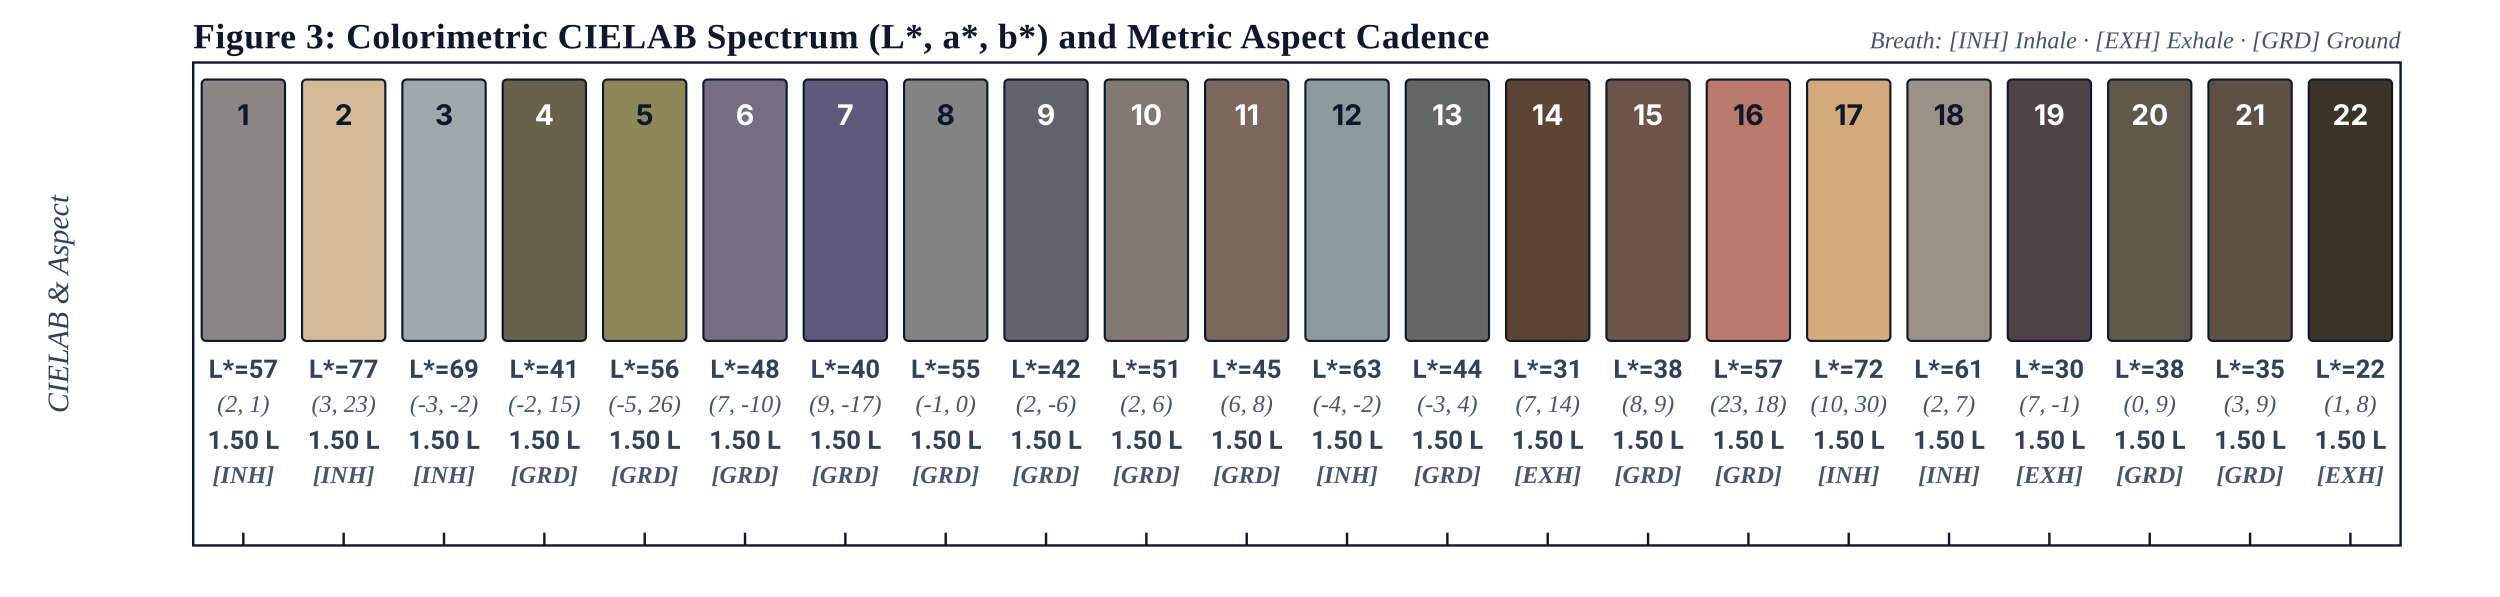
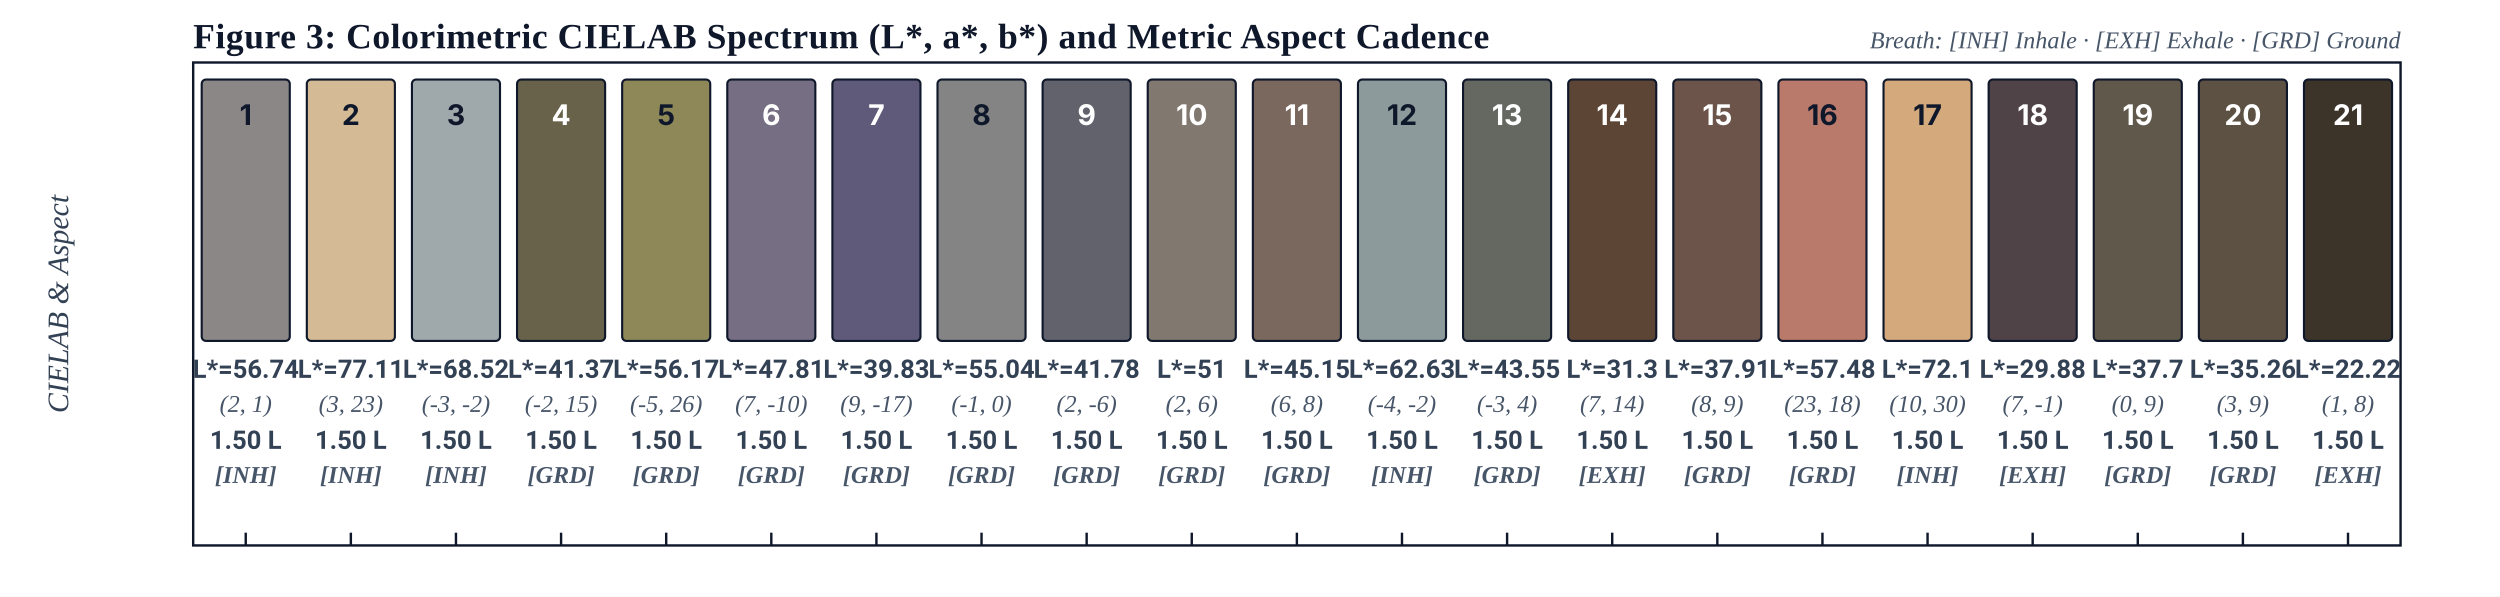
<svg xmlns="http://www.w3.org/2000/svg" viewBox="0 0 880 210" width="100%" height="100%">
  <style>
    .paper-bg { fill: #ffffff; }
    .spine-box { fill: #ffffff; stroke: #0f172a; stroke-width: 0.85; }
    .tick-line { stroke: #0f172a; stroke-width: 0.85; }
    .fig-heading { fill: #0f172a; font-family: "Times New Roman", Times, "Nimbus Roman No9 L", "Liberation Serif", serif; font-size: 12.5px; font-weight: bold; letter-spacing: 0.2px; }
    .axis-title { fill: #334155; font-family: "Times New Roman", Times, "Nimbus Roman No9 L", "Liberation Serif", serif; font-size: 10.5px; font-style: italic; }
    .tick-label { fill: #334155; font-family: -apple-system, BlinkMacSystemFont, "Segoe UI", Roboto, Helvetica, Arial, sans-serif; font-size: 9px; font-variant-numeric: tabular-nums; }
    .threshold-label { fill: #475569; font-family: "Times New Roman", Times, "Nimbus Roman No9 L", "Liberation Serif", serif; font-size: 8.5px; font-style: italic; }
  </style>
  <rect width="880" height="210" class="paper-bg" />
  <text x="68" y="17" class="fig-heading">Figure 3: Colorimetric CIELAB Spectrum (L*, a*, b*) and Metric Aspect Cadence</text>
  <rect x="68" y="22" width="777" height="170" class="spine-box" />
  <text transform="translate(24, 107) rotate(-90)" class="axis-title" text-anchor="middle">CIELAB &amp; Aspect</text>
  <text x="845" y="17" class="threshold-label" text-anchor="end">Breath: [INH] Inhale · [EXH] Exhale · [GRD] Ground</text>
-   <rect x="71" y="28" width="29.318" height="92" fill="rgb(140, 135, 135)" stroke="#0f172a" stroke-width="0.75" rx="1.5" />
-   <text x="85.659" y="44" fill="#0f172a" font-family="-apple-system, sans-serif" font-size="10px" font-weight="bold" text-anchor="middle">1</text>
-   <text x="85.659" y="133" class="tick-label" font-weight="600" text-anchor="middle">L*=57</text>
-   <text x="85.659" y="145" class="threshold-label" text-anchor="middle">(2, 1)</text>
-   <text x="85.659" y="158" class="tick-label" font-weight="bold" text-anchor="middle">1.50 L</text>
-   <text x="85.659" y="170" class="threshold-label" fill="#1d4ed8" font-size="7.5px" font-weight="bold" text-anchor="middle">[INH]</text>
-   <line x1="85.659" y1="187.5" x2="85.659" y2="192" class="tick-line" />
-   <rect x="106.318" y="28" width="29.318" height="92" fill="rgb(212, 187, 149)" stroke="#0f172a" stroke-width="0.75" rx="1.5" />
-   <text x="120.977" y="44" fill="#0f172a" font-family="-apple-system, sans-serif" font-size="10px" font-weight="bold" text-anchor="middle">2</text>
-   <text x="120.977" y="133" class="tick-label" font-weight="600" text-anchor="middle">L*=77</text>
-   <text x="120.977" y="145" class="threshold-label" text-anchor="middle">(3, 23)</text>
-   <text x="120.977" y="158" class="tick-label" font-weight="bold" text-anchor="middle">1.50 L</text>
-   <text x="120.977" y="170" class="threshold-label" fill="#1d4ed8" font-size="7.5px" font-weight="bold" text-anchor="middle">[INH]</text>
-   <line x1="120.977" y1="187.5" x2="120.977" y2="192" class="tick-line" />
-   <rect x="141.636" y="28" width="29.318" height="92" fill="rgb(159, 169, 171)" stroke="#0f172a" stroke-width="0.75" rx="1.5" />
-   <text x="156.295" y="44" fill="#0f172a" font-family="-apple-system, sans-serif" font-size="10px" font-weight="bold" text-anchor="middle">3</text>
-   <text x="156.295" y="133" class="tick-label" font-weight="600" text-anchor="middle">L*=69</text>
-   <text x="156.295" y="145" class="threshold-label" text-anchor="middle">(-3, -2)</text>
-   <text x="156.295" y="158" class="tick-label" font-weight="bold" text-anchor="middle">1.50 L</text>
-   <text x="156.295" y="170" class="threshold-label" fill="#1d4ed8" font-size="7.5px" font-weight="bold" text-anchor="middle">[INH]</text>
-   <line x1="156.295" y1="187.5" x2="156.295" y2="192" class="tick-line" />
-   <rect x="176.955" y="28" width="29.318" height="92" fill="rgb(103, 98, 73)" stroke="#0f172a" stroke-width="0.75" rx="1.5" />
-   <text x="191.614" y="44" fill="#ffffff" font-family="-apple-system, sans-serif" font-size="10px" font-weight="bold" text-anchor="middle">4</text>
-   <text x="191.614" y="133" class="tick-label" font-weight="600" text-anchor="middle">L*=41</text>
-   <text x="191.614" y="145" class="threshold-label" text-anchor="middle">(-2, 15)</text>
-   <text x="191.614" y="158" class="tick-label" font-weight="bold" text-anchor="middle">1.50 L</text>
-   <text x="191.614" y="170" class="threshold-label" fill="#475569" font-size="7.5px" font-weight="bold" text-anchor="middle">[GRD]</text>
-   <line x1="191.614" y1="187.5" x2="191.614" y2="192" class="tick-line" />
-   <rect x="212.273" y="28" width="29.318" height="92" fill="rgb(142, 136, 89)" stroke="#0f172a" stroke-width="0.75" rx="1.5" />
-   <text x="226.932" y="44" fill="#0f172a" font-family="-apple-system, sans-serif" font-size="10px" font-weight="bold" text-anchor="middle">5</text>
-   <text x="226.932" y="133" class="tick-label" font-weight="600" text-anchor="middle">L*=56</text>
-   <text x="226.932" y="145" class="threshold-label" text-anchor="middle">(-5, 26)</text>
-   <text x="226.932" y="158" class="tick-label" font-weight="bold" text-anchor="middle">1.50 L</text>
-   <text x="226.932" y="170" class="threshold-label" fill="#475569" font-size="7.5px" font-weight="bold" text-anchor="middle">[GRD]</text>
-   <line x1="226.932" y1="187.5" x2="226.932" y2="192" class="tick-line" />
-   <rect x="247.591" y="28" width="29.318" height="92" fill="rgb(118, 110, 131)" stroke="#0f172a" stroke-width="0.75" rx="1.5" />
-   <text x="262.25" y="44" fill="#ffffff" font-family="-apple-system, sans-serif" font-size="10px" font-weight="bold" text-anchor="middle">6</text>
-   <text x="262.25" y="133" class="tick-label" font-weight="600" text-anchor="middle">L*=48</text>
-   <text x="262.25" y="145" class="threshold-label" text-anchor="middle">(7, -10)</text>
-   <text x="262.25" y="158" class="tick-label" font-weight="bold" text-anchor="middle">1.50 L</text>
-   <text x="262.25" y="170" class="threshold-label" fill="#475569" font-size="7.5px" font-weight="bold" text-anchor="middle">[GRD]</text>
-   <line x1="262.25" y1="187.5" x2="262.25" y2="192" class="tick-line" />
-   <rect x="282.909" y="28" width="29.318" height="92" fill="rgb(95, 90, 122)" stroke="#0f172a" stroke-width="0.75" rx="1.5" />
-   <text x="297.568" y="44" fill="#ffffff" font-family="-apple-system, sans-serif" font-size="10px" font-weight="bold" text-anchor="middle">7</text>
-   <text x="297.568" y="133" class="tick-label" font-weight="600" text-anchor="middle">L*=40</text>
-   <text x="297.568" y="145" class="threshold-label" text-anchor="middle">(9, -17)</text>
-   <text x="297.568" y="158" class="tick-label" font-weight="bold" text-anchor="middle">1.50 L</text>
-   <text x="297.568" y="170" class="threshold-label" fill="#475569" font-size="7.5px" font-weight="bold" text-anchor="middle">[GRD]</text>
-   <line x1="297.568" y1="187.5" x2="297.568" y2="192" class="tick-line" />
-   <rect x="318.227" y="28" width="29.318" height="92" fill="rgb(131, 132, 131)" stroke="#0f172a" stroke-width="0.75" rx="1.5" />
-   <text x="332.886" y="44" fill="#0f172a" font-family="-apple-system, sans-serif" font-size="10px" font-weight="bold" text-anchor="middle">8</text>
-   <text x="332.886" y="133" class="tick-label" font-weight="600" text-anchor="middle">L*=55</text>
-   <text x="332.886" y="145" class="threshold-label" text-anchor="middle">(-1, 0)</text>
-   <text x="332.886" y="158" class="tick-label" font-weight="bold" text-anchor="middle">1.50 L</text>
-   <text x="332.886" y="170" class="threshold-label" fill="#475569" font-size="7.5px" font-weight="bold" text-anchor="middle">[GRD]</text>
-   <line x1="332.886" y1="187.5" x2="332.886" y2="192" class="tick-line" />
-   <rect x="353.545" y="28" width="29.318" height="92" fill="rgb(97, 98, 108)" stroke="#0f172a" stroke-width="0.75" rx="1.5" />
-   <text x="368.205" y="44" fill="#ffffff" font-family="-apple-system, sans-serif" font-size="10px" font-weight="bold" text-anchor="middle">9</text>
-   <text x="368.205" y="133" class="tick-label" font-weight="600" text-anchor="middle">L*=42</text>
-   <text x="368.205" y="145" class="threshold-label" text-anchor="middle">(2, -6)</text>
-   <text x="368.205" y="158" class="tick-label" font-weight="bold" text-anchor="middle">1.50 L</text>
-   <text x="368.205" y="170" class="threshold-label" fill="#475569" font-size="7.5px" font-weight="bold" text-anchor="middle">[GRD]</text>
-   <line x1="368.205" y1="187.5" x2="368.205" y2="192" class="tick-line" />
-   <rect x="388.864" y="28" width="29.318" height="92" fill="rgb(129, 120, 112)" stroke="#0f172a" stroke-width="0.75" rx="1.5" />
-   <text x="403.523" y="44" fill="#ffffff" font-family="-apple-system, sans-serif" font-size="10px" font-weight="bold" text-anchor="middle">10</text>
-   <text x="403.523" y="133" class="tick-label" font-weight="600" text-anchor="middle">L*=51</text>
-   <text x="403.523" y="145" class="threshold-label" text-anchor="middle">(2, 6)</text>
-   <text x="403.523" y="158" class="tick-label" font-weight="bold" text-anchor="middle">1.50 L</text>
-   <text x="403.523" y="170" class="threshold-label" fill="#475569" font-size="7.5px" font-weight="bold" text-anchor="middle">[GRD]</text>
-   <line x1="403.523" y1="187.5" x2="403.523" y2="192" class="tick-line" />
-   <rect x="424.182" y="28" width="29.318" height="92" fill="rgb(122, 103, 94)" stroke="#0f172a" stroke-width="0.75" rx="1.5" />
-   <text x="438.841" y="44" fill="#ffffff" font-family="-apple-system, sans-serif" font-size="10px" font-weight="bold" text-anchor="middle">11</text>
-   <text x="438.841" y="133" class="tick-label" font-weight="600" text-anchor="middle">L*=45</text>
-   <text x="438.841" y="145" class="threshold-label" text-anchor="middle">(6, 8)</text>
-   <text x="438.841" y="158" class="tick-label" font-weight="bold" text-anchor="middle">1.50 L</text>
-   <text x="438.841" y="170" class="threshold-label" fill="#475569" font-size="7.5px" font-weight="bold" text-anchor="middle">[GRD]</text>
-   <line x1="438.841" y1="187.5" x2="438.841" y2="192" class="tick-line" />
-   <rect x="459.5" y="28" width="29.318" height="92" fill="rgb(141, 154, 155)" stroke="#0f172a" stroke-width="0.75" rx="1.5" />
-   <text x="474.159" y="44" fill="#0f172a" font-family="-apple-system, sans-serif" font-size="10px" font-weight="bold" text-anchor="middle">12</text>
-   <text x="474.159" y="133" class="tick-label" font-weight="600" text-anchor="middle">L*=63</text>
-   <text x="474.159" y="145" class="threshold-label" text-anchor="middle">(-4, -2)</text>
-   <text x="474.159" y="158" class="tick-label" font-weight="bold" text-anchor="middle">1.50 L</text>
-   <text x="474.159" y="170" class="threshold-label" fill="#1d4ed8" font-size="7.5px" font-weight="bold" text-anchor="middle">[INH]</text>
-   <line x1="474.159" y1="187.5" x2="474.159" y2="192" class="tick-line" />
-   <rect x="494.818" y="28" width="29.318" height="92" fill="rgb(101, 104, 97)" stroke="#0f172a" stroke-width="0.75" rx="1.5" />
-   <text x="509.477" y="44" fill="#ffffff" font-family="-apple-system, sans-serif" font-size="10px" font-weight="bold" text-anchor="middle">13</text>
-   <text x="509.477" y="133" class="tick-label" font-weight="600" text-anchor="middle">L*=44</text>
-   <text x="509.477" y="145" class="threshold-label" text-anchor="middle">(-3, 4)</text>
-   <text x="509.477" y="158" class="tick-label" font-weight="bold" text-anchor="middle">1.50 L</text>
-   <text x="509.477" y="170" class="threshold-label" fill="#475569" font-size="7.5px" font-weight="bold" text-anchor="middle">[GRD]</text>
-   <line x1="509.477" y1="187.5" x2="509.477" y2="192" class="tick-line" />
-   <rect x="530.136" y="28" width="29.318" height="92" fill="rgb(92, 69, 52)" stroke="#0f172a" stroke-width="0.75" rx="1.5" />
-   <text x="544.795" y="44" fill="#ffffff" font-family="-apple-system, sans-serif" font-size="10px" font-weight="bold" text-anchor="middle">14</text>
-   <text x="544.795" y="133" class="tick-label" font-weight="600" text-anchor="middle">L*=31</text>
-   <text x="544.795" y="145" class="threshold-label" text-anchor="middle">(7, 14)</text>
-   <text x="544.795" y="158" class="tick-label" font-weight="bold" text-anchor="middle">1.50 L</text>
-   <text x="544.795" y="170" class="threshold-label" fill="#b91c1c" font-size="7.5px" font-weight="bold" text-anchor="middle">[EXH]</text>
-   <line x1="544.795" y1="187.5" x2="544.795" y2="192" class="tick-line" />
-   <rect x="565.455" y="28" width="29.318" height="92" fill="rgb(108, 84, 75)" stroke="#0f172a" stroke-width="0.75" rx="1.5" />
-   <text x="580.114" y="44" fill="#ffffff" font-family="-apple-system, sans-serif" font-size="10px" font-weight="bold" text-anchor="middle">15</text>
-   <text x="580.114" y="133" class="tick-label" font-weight="600" text-anchor="middle">L*=38</text>
-   <text x="580.114" y="145" class="threshold-label" text-anchor="middle">(8, 9)</text>
-   <text x="580.114" y="158" class="tick-label" font-weight="bold" text-anchor="middle">1.50 L</text>
-   <text x="580.114" y="170" class="threshold-label" fill="#475569" font-size="7.5px" font-weight="bold" text-anchor="middle">[GRD]</text>
-   <line x1="580.114" y1="187.5" x2="580.114" y2="192" class="tick-line" />
-   <rect x="600.773" y="28" width="29.318" height="92" fill="rgb(186, 122, 107)" stroke="#0f172a" stroke-width="0.75" rx="1.5" />
-   <text x="615.432" y="44" fill="#0f172a" font-family="-apple-system, sans-serif" font-size="10px" font-weight="bold" text-anchor="middle">16</text>
-   <text x="615.432" y="133" class="tick-label" font-weight="600" text-anchor="middle">L*=57</text>
-   <text x="615.432" y="145" class="threshold-label" text-anchor="middle">(23, 18)</text>
-   <text x="615.432" y="158" class="tick-label" font-weight="bold" text-anchor="middle">1.50 L</text>
-   <text x="615.432" y="170" class="threshold-label" fill="#475569" font-size="7.5px" font-weight="bold" text-anchor="middle">[GRD]</text>
-   <line x1="615.432" y1="187.5" x2="615.432" y2="192" class="tick-line" />
-   <rect x="636.091" y="28" width="29.318" height="92" fill="rgb(212, 169, 123)" stroke="#0f172a" stroke-width="0.75" rx="1.5" />
-   <text x="650.75" y="44" fill="#0f172a" font-family="-apple-system, sans-serif" font-size="10px" font-weight="bold" text-anchor="middle">17</text>
-   <text x="650.75" y="133" class="tick-label" font-weight="600" text-anchor="middle">L*=72</text>
-   <text x="650.75" y="145" class="threshold-label" text-anchor="middle">(10, 30)</text>
-   <text x="650.75" y="158" class="tick-label" font-weight="bold" text-anchor="middle">1.50 L</text>
-   <text x="650.75" y="170" class="threshold-label" fill="#1d4ed8" font-size="7.5px" font-weight="bold" text-anchor="middle">[INH]</text>
-   <line x1="650.75" y1="187.5" x2="650.75" y2="192" class="tick-line" />
-   <rect x="671.409" y="28" width="29.318" height="92" fill="rgb(156, 145, 134)" stroke="#0f172a" stroke-width="0.75" rx="1.5" />
-   <text x="686.068" y="44" fill="#0f172a" font-family="-apple-system, sans-serif" font-size="10px" font-weight="bold" text-anchor="middle">18</text>
-   <text x="686.068" y="133" class="tick-label" font-weight="600" text-anchor="middle">L*=61</text>
-   <text x="686.068" y="145" class="threshold-label" text-anchor="middle">(2, 7)</text>
-   <text x="686.068" y="158" class="tick-label" font-weight="bold" text-anchor="middle">1.50 L</text>
-   <text x="686.068" y="170" class="threshold-label" fill="#1d4ed8" font-size="7.5px" font-weight="bold" text-anchor="middle">[INH]</text>
-   <line x1="686.068" y1="187.5" x2="686.068" y2="192" class="tick-line" />
-   <rect x="706.727" y="28" width="29.318" height="92" fill="rgb(80, 67, 72)" stroke="#0f172a" stroke-width="0.75" rx="1.5" />
-   <text x="721.386" y="44" fill="#ffffff" font-family="-apple-system, sans-serif" font-size="10px" font-weight="bold" text-anchor="middle">19</text>
-   <text x="721.386" y="133" class="tick-label" font-weight="600" text-anchor="middle">L*=30</text>
-   <text x="721.386" y="145" class="threshold-label" text-anchor="middle">(7, -1)</text>
-   <text x="721.386" y="158" class="tick-label" font-weight="bold" text-anchor="middle">1.50 L</text>
-   <text x="721.386" y="170" class="threshold-label" fill="#b91c1c" font-size="7.5px" font-weight="bold" text-anchor="middle">[EXH]</text>
-   <line x1="721.386" y1="187.5" x2="721.386" y2="192" class="tick-line" />
-   <rect x="742.045" y="28" width="29.318" height="92" fill="rgb(95, 88, 75)" stroke="#0f172a" stroke-width="0.75" rx="1.5" />
-   <text x="756.705" y="44" fill="#ffffff" font-family="-apple-system, sans-serif" font-size="10px" font-weight="bold" text-anchor="middle">20</text>
-   <text x="756.705" y="133" class="tick-label" font-weight="600" text-anchor="middle">L*=38</text>
-   <text x="756.705" y="145" class="threshold-label" text-anchor="middle">(0, 9)</text>
-   <text x="756.705" y="158" class="tick-label" font-weight="bold" text-anchor="middle">1.50 L</text>
-   <text x="756.705" y="170" class="threshold-label" fill="#475569" font-size="7.5px" font-weight="bold" text-anchor="middle">[GRD]</text>
-   <line x1="756.705" y1="187.5" x2="756.705" y2="192" class="tick-line" />
-   <rect x="777.364" y="28" width="29.318" height="92" fill="rgb(93, 81, 68)" stroke="#0f172a" stroke-width="0.75" rx="1.5" />
-   <text x="792.023" y="44" fill="#ffffff" font-family="-apple-system, sans-serif" font-size="10px" font-weight="bold" text-anchor="middle">21</text>
-   <text x="792.023" y="133" class="tick-label" font-weight="600" text-anchor="middle">L*=35</text>
-   <text x="792.023" y="145" class="threshold-label" text-anchor="middle">(3, 9)</text>
-   <text x="792.023" y="158" class="tick-label" font-weight="bold" text-anchor="middle">1.50 L</text>
-   <text x="792.023" y="170" class="threshold-label" fill="#475569" font-size="7.5px" font-weight="bold" text-anchor="middle">[GRD]</text>
-   <line x1="792.023" y1="187.5" x2="792.023" y2="192" class="tick-line" />
-   <rect x="812.682" y="28" width="29.318" height="92" fill="rgb(60, 52, 41)" stroke="#0f172a" stroke-width="0.75" rx="1.5" />
-   <text x="827.341" y="44" fill="#ffffff" font-family="-apple-system, sans-serif" font-size="10px" font-weight="bold" text-anchor="middle">22</text>
-   <text x="827.341" y="133" class="tick-label" font-weight="600" text-anchor="middle">L*=22</text>
-   <text x="827.341" y="145" class="threshold-label" text-anchor="middle">(1, 8)</text>
-   <text x="827.341" y="158" class="tick-label" font-weight="bold" text-anchor="middle">1.50 L</text>
-   <text x="827.341" y="170" class="threshold-label" fill="#b91c1c" font-size="7.5px" font-weight="bold" text-anchor="middle">[EXH]</text>
-   <line x1="827.341" y1="187.5" x2="827.341" y2="192" class="tick-line" />
+   <rect x="71" y="28" width="31" height="92" fill="rgb(140, 135, 135)" stroke="#0f172a" stroke-width="0.75" rx="1.5" />
+   <text x="86.5" y="44" fill="#0f172a" font-family="-apple-system, sans-serif" font-size="10px" font-weight="bold" text-anchor="middle">1</text>
+   <text x="86.5" y="133" class="tick-label" font-weight="600" text-anchor="middle">L*=56.74</text>
+   <text x="86.5" y="145" class="threshold-label" text-anchor="middle">(2, 1)</text>
+   <text x="86.5" y="158" class="tick-label" font-weight="bold" text-anchor="middle">1.50 L</text>
+   <text x="86.5" y="170" class="threshold-label" fill="#1d4ed8" font-size="7.5px" font-weight="bold" text-anchor="middle">[INH]</text>
+   <line x1="86.5" y1="187.5" x2="86.5" y2="192" class="tick-line" />
+   <rect x="108" y="28" width="31" height="92" fill="rgb(212, 187, 149)" stroke="#0f172a" stroke-width="0.75" rx="1.5" />
+   <text x="123.5" y="44" fill="#0f172a" font-family="-apple-system, sans-serif" font-size="10px" font-weight="bold" text-anchor="middle">2</text>
+   <text x="123.5" y="133" class="tick-label" font-weight="600" text-anchor="middle">L*=77.11</text>
+   <text x="123.5" y="145" class="threshold-label" text-anchor="middle">(3, 23)</text>
+   <text x="123.5" y="158" class="tick-label" font-weight="bold" text-anchor="middle">1.50 L</text>
+   <text x="123.5" y="170" class="threshold-label" fill="#1d4ed8" font-size="7.5px" font-weight="bold" text-anchor="middle">[INH]</text>
+   <line x1="123.5" y1="187.5" x2="123.5" y2="192" class="tick-line" />
+   <rect x="145" y="28" width="31" height="92" fill="rgb(159, 169, 171)" stroke="#0f172a" stroke-width="0.75" rx="1.5" />
+   <text x="160.5" y="44" fill="#0f172a" font-family="-apple-system, sans-serif" font-size="10px" font-weight="bold" text-anchor="middle">3</text>
+   <text x="160.5" y="133" class="tick-label" font-weight="600" text-anchor="middle">L*=68.52</text>
+   <text x="160.5" y="145" class="threshold-label" text-anchor="middle">(-3, -2)</text>
+   <text x="160.5" y="158" class="tick-label" font-weight="bold" text-anchor="middle">1.50 L</text>
+   <text x="160.5" y="170" class="threshold-label" fill="#1d4ed8" font-size="7.5px" font-weight="bold" text-anchor="middle">[INH]</text>
+   <line x1="160.5" y1="187.5" x2="160.5" y2="192" class="tick-line" />
+   <rect x="182" y="28" width="31" height="92" fill="rgb(103, 98, 73)" stroke="#0f172a" stroke-width="0.75" rx="1.5" />
+   <text x="197.5" y="44" fill="#ffffff" font-family="-apple-system, sans-serif" font-size="10px" font-weight="bold" text-anchor="middle">4</text>
+   <text x="197.5" y="133" class="tick-label" font-weight="600" text-anchor="middle">L*=41.37</text>
+   <text x="197.5" y="145" class="threshold-label" text-anchor="middle">(-2, 15)</text>
+   <text x="197.5" y="158" class="tick-label" font-weight="bold" text-anchor="middle">1.50 L</text>
+   <text x="197.5" y="170" class="threshold-label" fill="#475569" font-size="7.5px" font-weight="bold" text-anchor="middle">[GRD]</text>
+   <line x1="197.5" y1="187.5" x2="197.5" y2="192" class="tick-line" />
+   <rect x="219" y="28" width="31" height="92" fill="rgb(142, 136, 89)" stroke="#0f172a" stroke-width="0.75" rx="1.5" />
+   <text x="234.5" y="44" fill="#0f172a" font-family="-apple-system, sans-serif" font-size="10px" font-weight="bold" text-anchor="middle">5</text>
+   <text x="234.5" y="133" class="tick-label" font-weight="600" text-anchor="middle">L*=56.17</text>
+   <text x="234.5" y="145" class="threshold-label" text-anchor="middle">(-5, 26)</text>
+   <text x="234.5" y="158" class="tick-label" font-weight="bold" text-anchor="middle">1.50 L</text>
+   <text x="234.5" y="170" class="threshold-label" fill="#475569" font-size="7.5px" font-weight="bold" text-anchor="middle">[GRD]</text>
+   <line x1="234.5" y1="187.5" x2="234.5" y2="192" class="tick-line" />
+   <rect x="256" y="28" width="31" height="92" fill="rgb(118, 110, 131)" stroke="#0f172a" stroke-width="0.75" rx="1.5" />
+   <text x="271.5" y="44" fill="#ffffff" font-family="-apple-system, sans-serif" font-size="10px" font-weight="bold" text-anchor="middle">6</text>
+   <text x="271.5" y="133" class="tick-label" font-weight="600" text-anchor="middle">L*=47.81</text>
+   <text x="271.5" y="145" class="threshold-label" text-anchor="middle">(7, -10)</text>
+   <text x="271.5" y="158" class="tick-label" font-weight="bold" text-anchor="middle">1.50 L</text>
+   <text x="271.5" y="170" class="threshold-label" fill="#475569" font-size="7.5px" font-weight="bold" text-anchor="middle">[GRD]</text>
+   <line x1="271.5" y1="187.5" x2="271.5" y2="192" class="tick-line" />
+   <rect x="293" y="28" width="31" height="92" fill="rgb(95, 90, 122)" stroke="#0f172a" stroke-width="0.75" rx="1.5" />
+   <text x="308.5" y="44" fill="#ffffff" font-family="-apple-system, sans-serif" font-size="10px" font-weight="bold" text-anchor="middle">7</text>
+   <text x="308.5" y="133" class="tick-label" font-weight="600" text-anchor="middle">L*=39.83</text>
+   <text x="308.5" y="145" class="threshold-label" text-anchor="middle">(9, -17)</text>
+   <text x="308.5" y="158" class="tick-label" font-weight="bold" text-anchor="middle">1.50 L</text>
+   <text x="308.5" y="170" class="threshold-label" fill="#475569" font-size="7.5px" font-weight="bold" text-anchor="middle">[GRD]</text>
+   <line x1="308.5" y1="187.5" x2="308.5" y2="192" class="tick-line" />
+   <rect x="330" y="28" width="31" height="92" fill="rgb(131, 132, 131)" stroke="#0f172a" stroke-width="0.75" rx="1.5" />
+   <text x="345.5" y="44" fill="#0f172a" font-family="-apple-system, sans-serif" font-size="10px" font-weight="bold" text-anchor="middle">8</text>
+   <text x="345.5" y="133" class="tick-label" font-weight="600" text-anchor="middle">L*=55.04</text>
+   <text x="345.5" y="145" class="threshold-label" text-anchor="middle">(-1, 0)</text>
+   <text x="345.5" y="158" class="tick-label" font-weight="bold" text-anchor="middle">1.50 L</text>
+   <text x="345.5" y="170" class="threshold-label" fill="#475569" font-size="7.5px" font-weight="bold" text-anchor="middle">[GRD]</text>
+   <line x1="345.5" y1="187.5" x2="345.5" y2="192" class="tick-line" />
+   <rect x="367" y="28" width="31" height="92" fill="rgb(97, 98, 108)" stroke="#0f172a" stroke-width="0.75" rx="1.5" />
+   <text x="382.5" y="44" fill="#ffffff" font-family="-apple-system, sans-serif" font-size="10px" font-weight="bold" text-anchor="middle">9</text>
+   <text x="382.5" y="133" class="tick-label" font-weight="600" text-anchor="middle">L*=41.78</text>
+   <text x="382.5" y="145" class="threshold-label" text-anchor="middle">(2, -6)</text>
+   <text x="382.5" y="158" class="tick-label" font-weight="bold" text-anchor="middle">1.50 L</text>
+   <text x="382.5" y="170" class="threshold-label" fill="#475569" font-size="7.5px" font-weight="bold" text-anchor="middle">[GRD]</text>
+   <line x1="382.5" y1="187.5" x2="382.5" y2="192" class="tick-line" />
+   <rect x="404" y="28" width="31" height="92" fill="rgb(129, 120, 112)" stroke="#0f172a" stroke-width="0.75" rx="1.5" />
+   <text x="419.5" y="44" fill="#ffffff" font-family="-apple-system, sans-serif" font-size="10px" font-weight="bold" text-anchor="middle">10</text>
+   <text x="419.5" y="133" class="tick-label" font-weight="600" text-anchor="middle">L*=51</text>
+   <text x="419.5" y="145" class="threshold-label" text-anchor="middle">(2, 6)</text>
+   <text x="419.5" y="158" class="tick-label" font-weight="bold" text-anchor="middle">1.50 L</text>
+   <text x="419.5" y="170" class="threshold-label" fill="#475569" font-size="7.5px" font-weight="bold" text-anchor="middle">[GRD]</text>
+   <line x1="419.5" y1="187.5" x2="419.5" y2="192" class="tick-line" />
+   <rect x="441" y="28" width="31" height="92" fill="rgb(122, 103, 94)" stroke="#0f172a" stroke-width="0.75" rx="1.5" />
+   <text x="456.5" y="44" fill="#ffffff" font-family="-apple-system, sans-serif" font-size="10px" font-weight="bold" text-anchor="middle">11</text>
+   <text x="456.5" y="133" class="tick-label" font-weight="600" text-anchor="middle">L*=45.15</text>
+   <text x="456.5" y="145" class="threshold-label" text-anchor="middle">(6, 8)</text>
+   <text x="456.5" y="158" class="tick-label" font-weight="bold" text-anchor="middle">1.50 L</text>
+   <text x="456.5" y="170" class="threshold-label" fill="#475569" font-size="7.5px" font-weight="bold" text-anchor="middle">[GRD]</text>
+   <line x1="456.5" y1="187.5" x2="456.5" y2="192" class="tick-line" />
+   <rect x="478" y="28" width="31" height="92" fill="rgb(141, 154, 155)" stroke="#0f172a" stroke-width="0.75" rx="1.5" />
+   <text x="493.5" y="44" fill="#0f172a" font-family="-apple-system, sans-serif" font-size="10px" font-weight="bold" text-anchor="middle">12</text>
+   <text x="493.5" y="133" class="tick-label" font-weight="600" text-anchor="middle">L*=62.63</text>
+   <text x="493.5" y="145" class="threshold-label" text-anchor="middle">(-4, -2)</text>
+   <text x="493.5" y="158" class="tick-label" font-weight="bold" text-anchor="middle">1.50 L</text>
+   <text x="493.5" y="170" class="threshold-label" fill="#1d4ed8" font-size="7.5px" font-weight="bold" text-anchor="middle">[INH]</text>
+   <line x1="493.5" y1="187.5" x2="493.5" y2="192" class="tick-line" />
+   <rect x="515" y="28" width="31" height="92" fill="rgb(101, 104, 97)" stroke="#0f172a" stroke-width="0.75" rx="1.5" />
+   <text x="530.5" y="44" fill="#ffffff" font-family="-apple-system, sans-serif" font-size="10px" font-weight="bold" text-anchor="middle">13</text>
+   <text x="530.5" y="133" class="tick-label" font-weight="600" text-anchor="middle">L*=43.55</text>
+   <text x="530.5" y="145" class="threshold-label" text-anchor="middle">(-3, 4)</text>
+   <text x="530.5" y="158" class="tick-label" font-weight="bold" text-anchor="middle">1.50 L</text>
+   <text x="530.5" y="170" class="threshold-label" fill="#475569" font-size="7.5px" font-weight="bold" text-anchor="middle">[GRD]</text>
+   <line x1="530.5" y1="187.5" x2="530.5" y2="192" class="tick-line" />
+   <rect x="552" y="28" width="31" height="92" fill="rgb(92, 69, 52)" stroke="#0f172a" stroke-width="0.75" rx="1.5" />
+   <text x="567.5" y="44" fill="#ffffff" font-family="-apple-system, sans-serif" font-size="10px" font-weight="bold" text-anchor="middle">14</text>
+   <text x="567.5" y="133" class="tick-label" font-weight="600" text-anchor="middle">L*=31.3</text>
+   <text x="567.5" y="145" class="threshold-label" text-anchor="middle">(7, 14)</text>
+   <text x="567.5" y="158" class="tick-label" font-weight="bold" text-anchor="middle">1.50 L</text>
+   <text x="567.5" y="170" class="threshold-label" fill="#b91c1c" font-size="7.5px" font-weight="bold" text-anchor="middle">[EXH]</text>
+   <line x1="567.5" y1="187.5" x2="567.5" y2="192" class="tick-line" />
+   <rect x="589" y="28" width="31" height="92" fill="rgb(108, 84, 75)" stroke="#0f172a" stroke-width="0.75" rx="1.5" />
+   <text x="604.5" y="44" fill="#ffffff" font-family="-apple-system, sans-serif" font-size="10px" font-weight="bold" text-anchor="middle">15</text>
+   <text x="604.5" y="133" class="tick-label" font-weight="600" text-anchor="middle">L*=37.91</text>
+   <text x="604.5" y="145" class="threshold-label" text-anchor="middle">(8, 9)</text>
+   <text x="604.5" y="158" class="tick-label" font-weight="bold" text-anchor="middle">1.50 L</text>
+   <text x="604.5" y="170" class="threshold-label" fill="#475569" font-size="7.5px" font-weight="bold" text-anchor="middle">[GRD]</text>
+   <line x1="604.5" y1="187.5" x2="604.5" y2="192" class="tick-line" />
+   <rect x="626" y="28" width="31" height="92" fill="rgb(186, 122, 107)" stroke="#0f172a" stroke-width="0.75" rx="1.5" />
+   <text x="641.5" y="44" fill="#0f172a" font-family="-apple-system, sans-serif" font-size="10px" font-weight="bold" text-anchor="middle">16</text>
+   <text x="641.5" y="133" class="tick-label" font-weight="600" text-anchor="middle">L*=57.48</text>
+   <text x="641.5" y="145" class="threshold-label" text-anchor="middle">(23, 18)</text>
+   <text x="641.5" y="158" class="tick-label" font-weight="bold" text-anchor="middle">1.50 L</text>
+   <text x="641.5" y="170" class="threshold-label" fill="#475569" font-size="7.5px" font-weight="bold" text-anchor="middle">[GRD]</text>
+   <line x1="641.5" y1="187.5" x2="641.5" y2="192" class="tick-line" />
+   <rect x="663" y="28" width="31" height="92" fill="rgb(212, 169, 123)" stroke="#0f172a" stroke-width="0.75" rx="1.5" />
+   <text x="678.5" y="44" fill="#0f172a" font-family="-apple-system, sans-serif" font-size="10px" font-weight="bold" text-anchor="middle">17</text>
+   <text x="678.5" y="133" class="tick-label" font-weight="600" text-anchor="middle">L*=72.1</text>
+   <text x="678.5" y="145" class="threshold-label" text-anchor="middle">(10, 30)</text>
+   <text x="678.5" y="158" class="tick-label" font-weight="bold" text-anchor="middle">1.50 L</text>
+   <text x="678.5" y="170" class="threshold-label" fill="#1d4ed8" font-size="7.5px" font-weight="bold" text-anchor="middle">[INH]</text>
+   <line x1="678.5" y1="187.5" x2="678.5" y2="192" class="tick-line" />
+   <rect x="700" y="28" width="31" height="92" fill="rgb(80, 67, 72)" stroke="#0f172a" stroke-width="0.75" rx="1.5" />
+   <text x="715.5" y="44" fill="#ffffff" font-family="-apple-system, sans-serif" font-size="10px" font-weight="bold" text-anchor="middle">18</text>
+   <text x="715.5" y="133" class="tick-label" font-weight="600" text-anchor="middle">L*=29.88</text>
+   <text x="715.5" y="145" class="threshold-label" text-anchor="middle">(7, -1)</text>
+   <text x="715.5" y="158" class="tick-label" font-weight="bold" text-anchor="middle">1.50 L</text>
+   <text x="715.5" y="170" class="threshold-label" fill="#b91c1c" font-size="7.5px" font-weight="bold" text-anchor="middle">[EXH]</text>
+   <line x1="715.5" y1="187.5" x2="715.5" y2="192" class="tick-line" />
+   <rect x="737" y="28" width="31" height="92" fill="rgb(95, 88, 75)" stroke="#0f172a" stroke-width="0.75" rx="1.5" />
+   <text x="752.5" y="44" fill="#ffffff" font-family="-apple-system, sans-serif" font-size="10px" font-weight="bold" text-anchor="middle">19</text>
+   <text x="752.5" y="133" class="tick-label" font-weight="600" text-anchor="middle">L*=37.7</text>
+   <text x="752.5" y="145" class="threshold-label" text-anchor="middle">(0, 9)</text>
+   <text x="752.5" y="158" class="tick-label" font-weight="bold" text-anchor="middle">1.50 L</text>
+   <text x="752.5" y="170" class="threshold-label" fill="#475569" font-size="7.5px" font-weight="bold" text-anchor="middle">[GRD]</text>
+   <line x1="752.5" y1="187.5" x2="752.5" y2="192" class="tick-line" />
+   <rect x="774" y="28" width="31" height="92" fill="rgb(93, 81, 68)" stroke="#0f172a" stroke-width="0.75" rx="1.5" />
+   <text x="789.5" y="44" fill="#ffffff" font-family="-apple-system, sans-serif" font-size="10px" font-weight="bold" text-anchor="middle">20</text>
+   <text x="789.5" y="133" class="tick-label" font-weight="600" text-anchor="middle">L*=35.26</text>
+   <text x="789.5" y="145" class="threshold-label" text-anchor="middle">(3, 9)</text>
+   <text x="789.5" y="158" class="tick-label" font-weight="bold" text-anchor="middle">1.50 L</text>
+   <text x="789.5" y="170" class="threshold-label" fill="#475569" font-size="7.5px" font-weight="bold" text-anchor="middle">[GRD]</text>
+   <line x1="789.5" y1="187.5" x2="789.5" y2="192" class="tick-line" />
+   <rect x="811" y="28" width="31" height="92" fill="rgb(60, 52, 41)" stroke="#0f172a" stroke-width="0.75" rx="1.5" />
+   <text x="826.5" y="44" fill="#ffffff" font-family="-apple-system, sans-serif" font-size="10px" font-weight="bold" text-anchor="middle">21</text>
+   <text x="826.5" y="133" class="tick-label" font-weight="600" text-anchor="middle">L*=22.22</text>
+   <text x="826.5" y="145" class="threshold-label" text-anchor="middle">(1, 8)</text>
+   <text x="826.5" y="158" class="tick-label" font-weight="bold" text-anchor="middle">1.50 L</text>
+   <text x="826.5" y="170" class="threshold-label" fill="#b91c1c" font-size="7.5px" font-weight="bold" text-anchor="middle">[EXH]</text>
+   <line x1="826.5" y1="187.5" x2="826.5" y2="192" class="tick-line" />
</svg>
